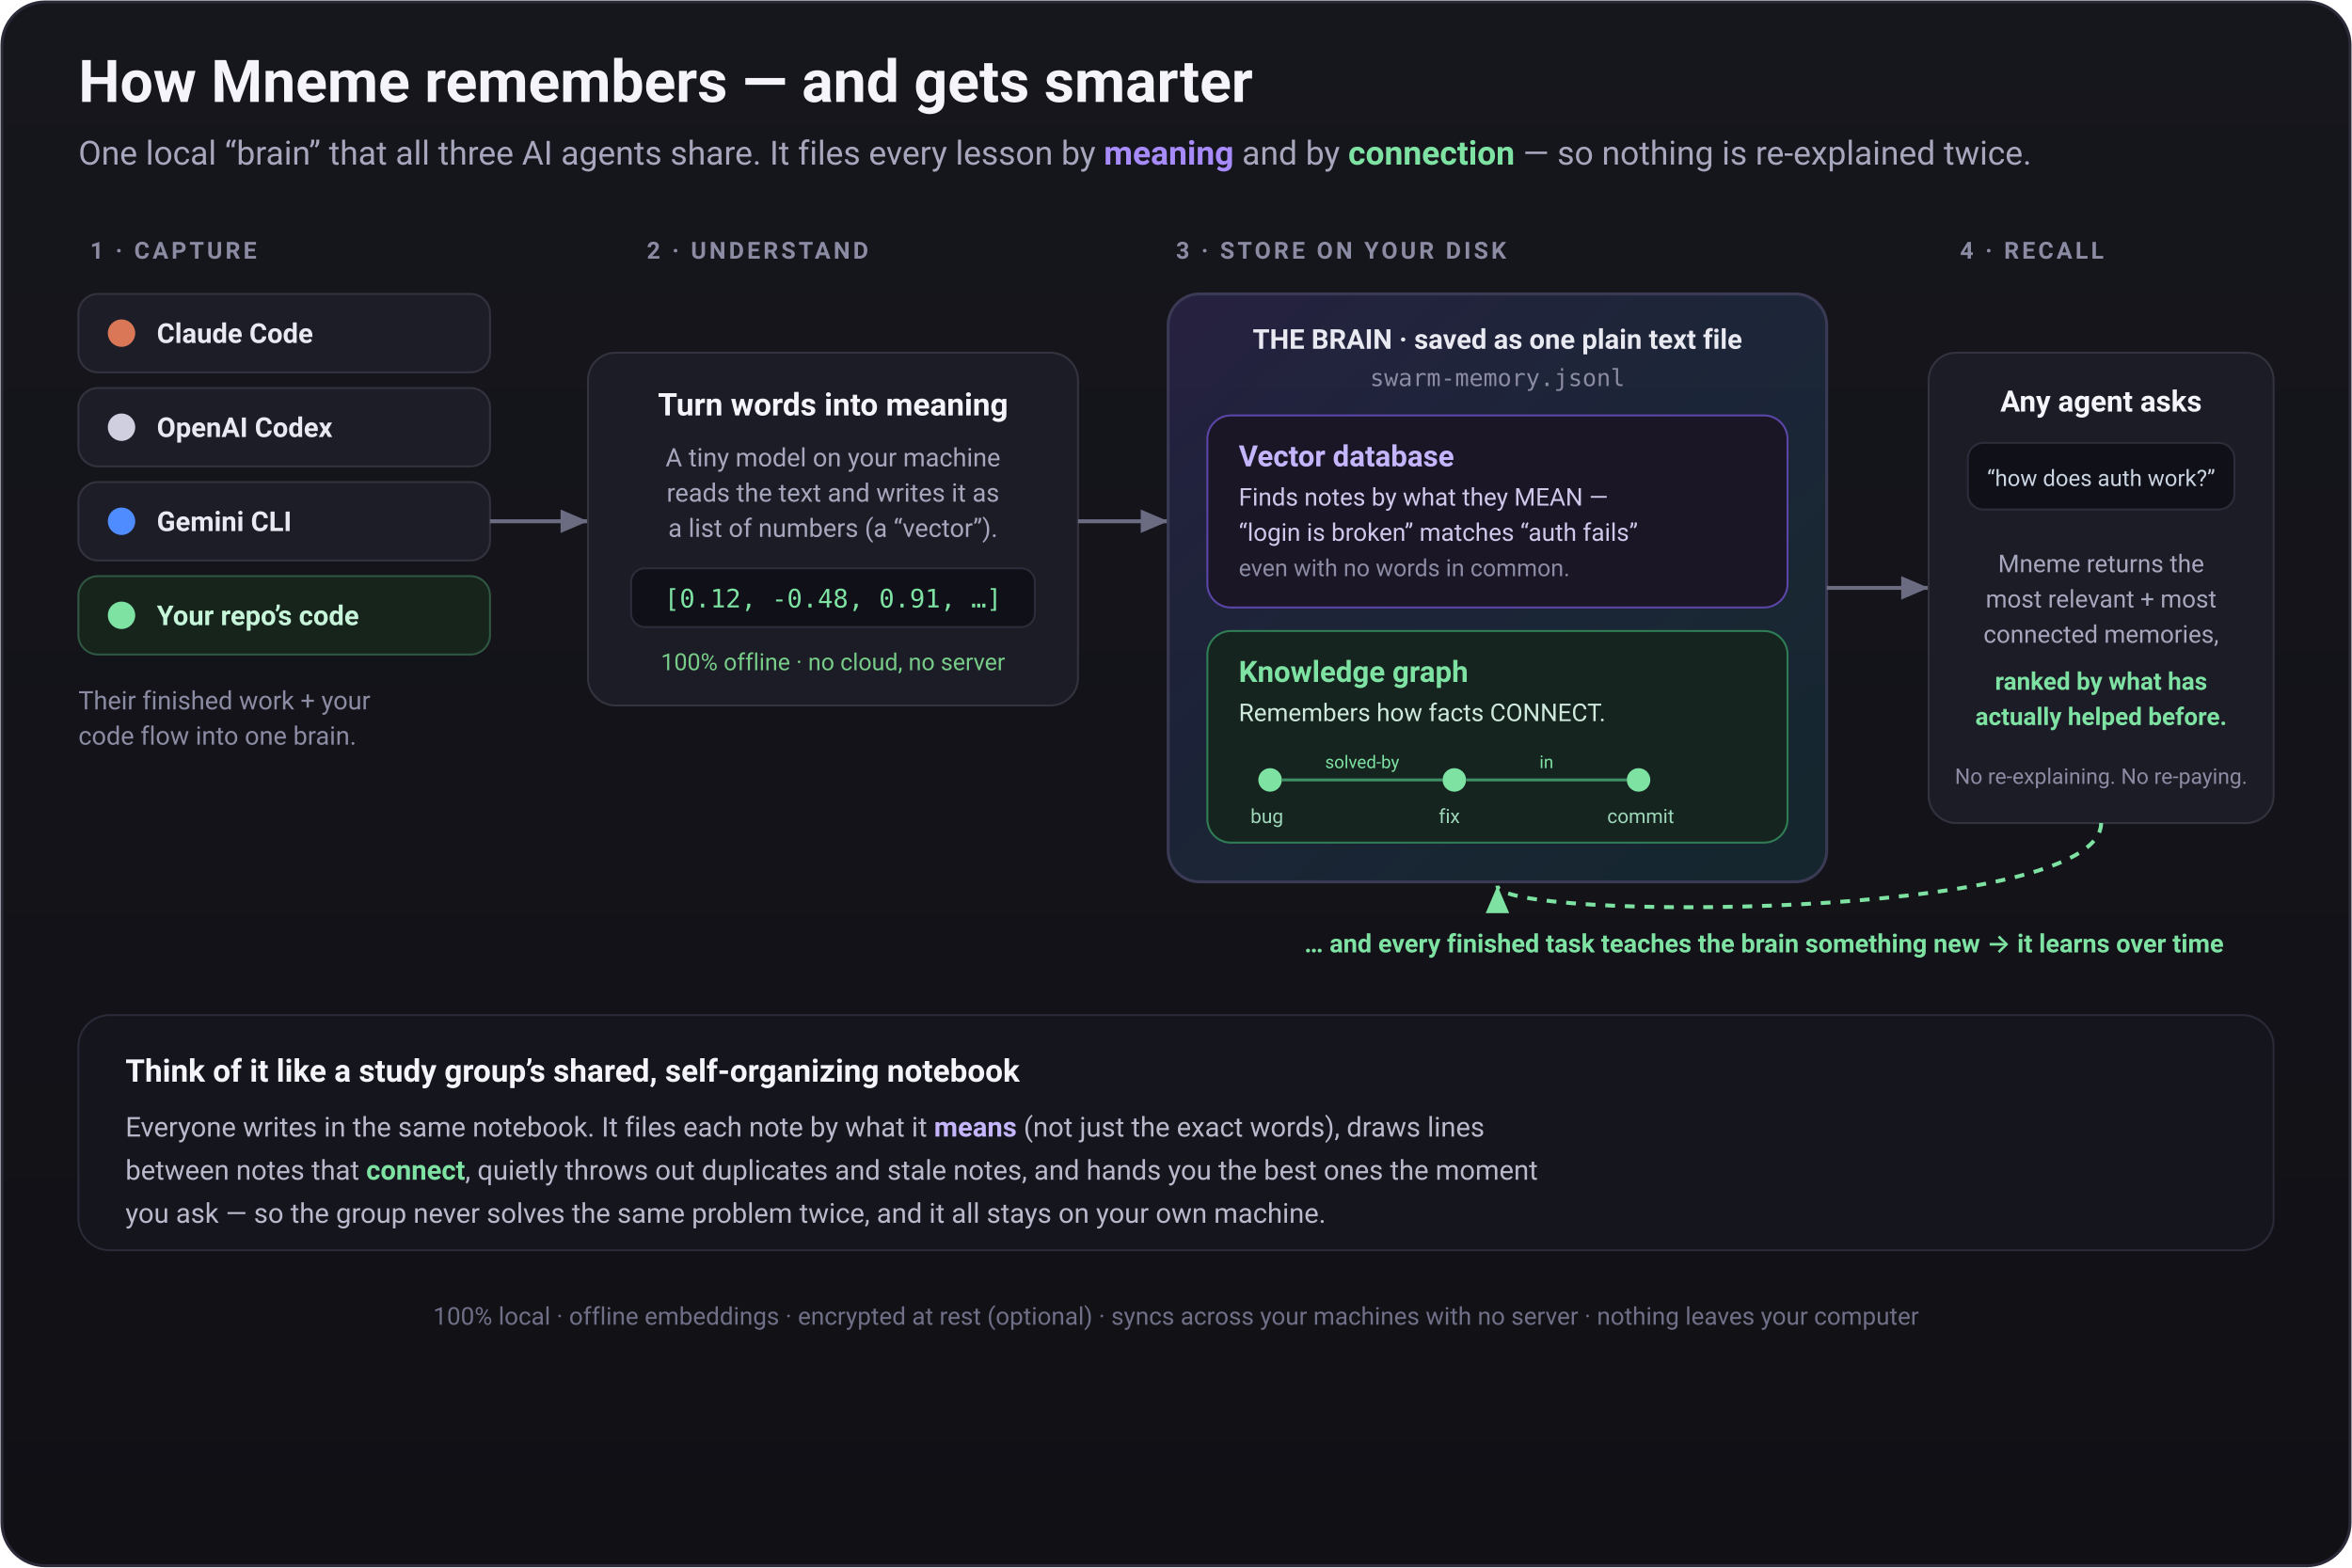
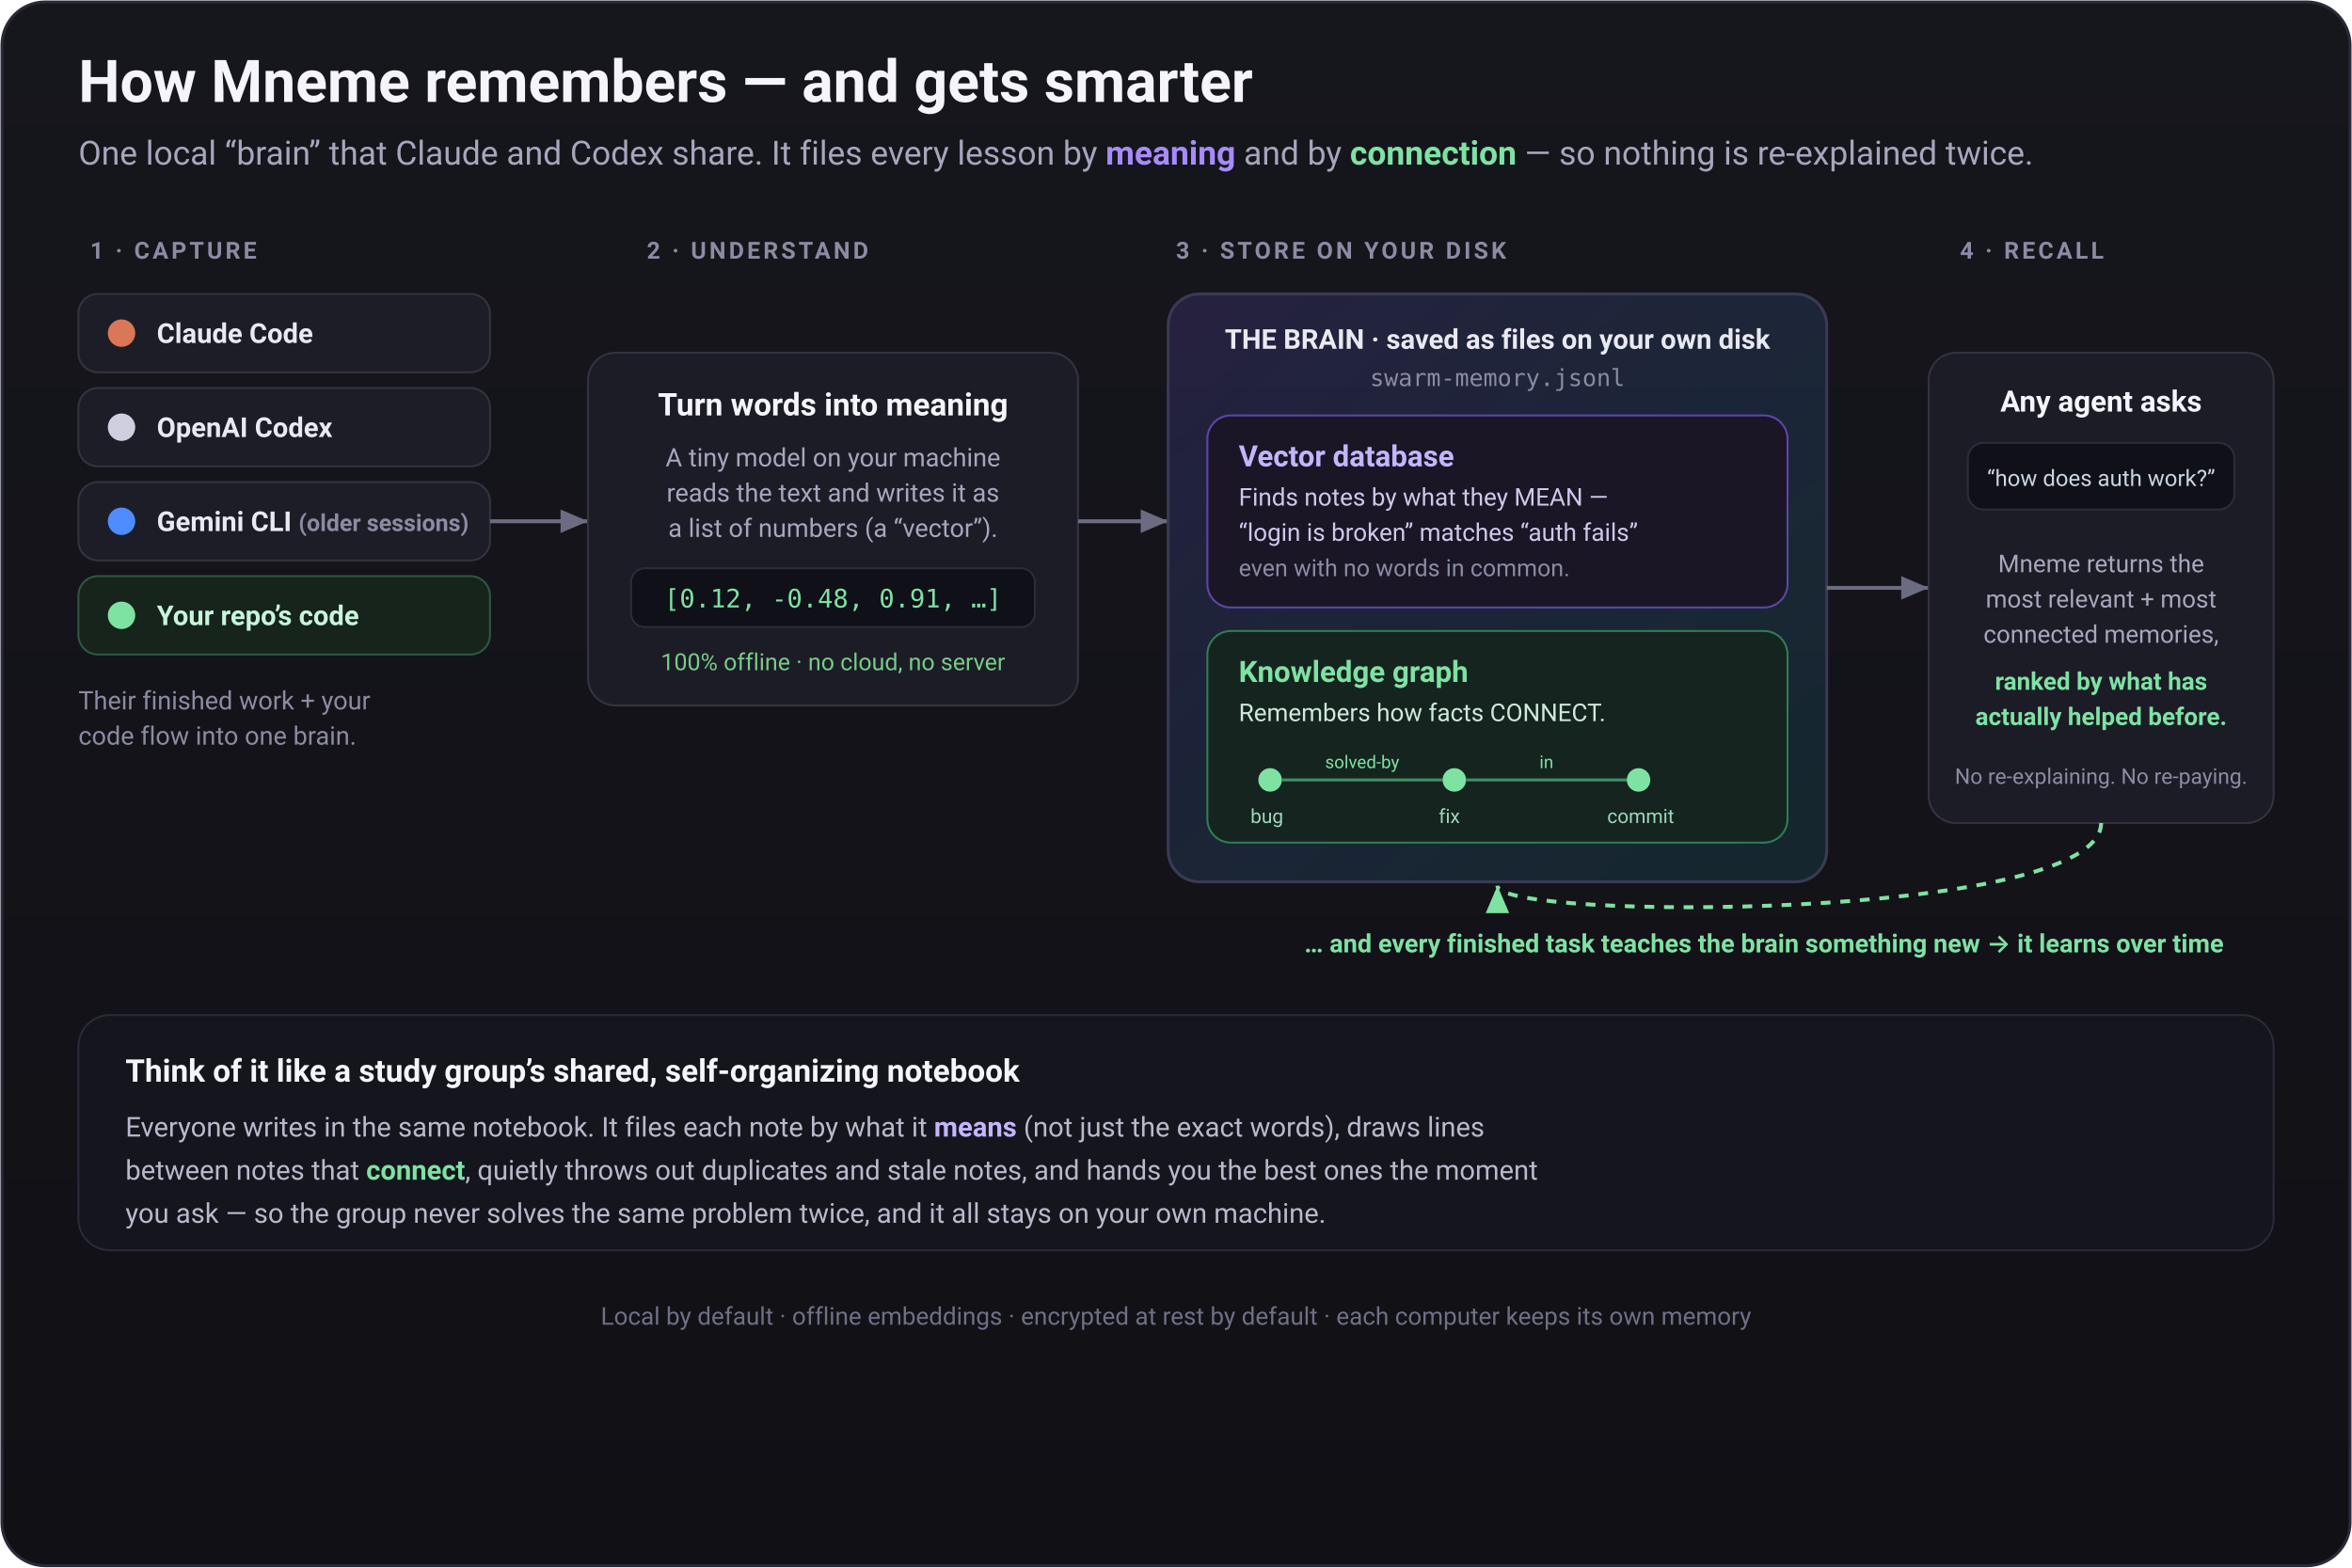
<svg xmlns="http://www.w3.org/2000/svg" viewBox="0 0 1200 800" font-family="system-ui, -apple-system, 'Segoe UI', Roboto, sans-serif" role="img" aria-label="How Mneme works: every agent's work is captured, turned into meaning, stored in a vector database and a knowledge graph on your disk, and recalled — getting smarter over time.">
  <defs>
    <linearGradient id="bg" x1="0" y1="0" x2="0" y2="1">
      <stop offset="0" stop-color="#16161d" />
      <stop offset="1" stop-color="#101015" />
    </linearGradient>
    <linearGradient id="brainGrad" x1="0" y1="0" x2="1" y2="1">
      <stop offset="0" stop-color="#7c5cff" stop-opacity="0.16" />
      <stop offset="1" stop-color="#22d3ee" stop-opacity="0.10" />
    </linearGradient>
    <marker id="arrow" markerWidth="10" markerHeight="10" refX="7" refY="3" orient="auto" markerUnits="strokeWidth">
      <path d="M0,0 L7,3 L0,6 Z" fill="#6b6b82" />
    </marker>
    <marker id="arrowG" markerWidth="10" markerHeight="10" refX="7" refY="3" orient="auto" markerUnits="strokeWidth">
      <path d="M0,0 L7,3 L0,6 Z" fill="#7ee2a3" />
    </marker>
  </defs>
  <rect x="1" y="1" width="1198" height="798" rx="22" fill="url(#bg)" stroke="#2a2a38" stroke-width="1.5" />
  <text x="40" y="52" fill="#f4f4fa" font-size="30" font-weight="700">How Mneme remembers — and gets smarter</text>
-   <text x="40" y="84" fill="#a6a6bd" font-size="17">One local “brain” that all three AI agents share. It files every lesson by <tspan fill="#a78bfa" font-weight="600">meaning</tspan> and by <tspan fill="#7ee2a3" font-weight="600">connection</tspan> — so nothing is re-explained twice.</text>
+   <text x="40" y="84" fill="#a6a6bd" font-size="17">One local “brain” that Claude and Codex share. It files every lesson by <tspan fill="#a78bfa" font-weight="600">meaning</tspan> and by <tspan fill="#7ee2a3" font-weight="600">connection</tspan> — so nothing is re-explained twice.</text>
  <g font-size="12" font-weight="700" letter-spacing="1.5">
    <text x="46" y="132" fill="#8b8ba3">1 · CAPTURE</text>
    <text x="330" y="132" fill="#8b8ba3">2 · UNDERSTAND</text>
    <text x="600" y="132" fill="#8b8ba3">3 · STORE ON YOUR DISK</text>
    <text x="1000" y="132" fill="#8b8ba3">4 · RECALL</text>
  </g>
  <g>
    <g font-size="14" font-weight="600">
      <rect x="40" y="150" width="210" height="40" rx="10" fill="#1d1d28" stroke="#33333f" />
      <circle cx="62" cy="170" r="7" fill="#d97757" />
      <text x="80" y="175" fill="#e9e9f2">Claude Code</text>
      <rect x="40" y="198" width="210" height="40" rx="10" fill="#1d1d28" stroke="#33333f" />
      <circle cx="62" cy="218" r="7" fill="#cfcfe0" />
      <text x="80" y="223" fill="#e9e9f2">OpenAI Codex</text>
      <rect x="40" y="246" width="210" height="40" rx="10" fill="#1d1d28" stroke="#33333f" />
      <circle cx="62" cy="266" r="7" fill="#4f8cff" />
-       <text x="80" y="271" fill="#e9e9f2">Gemini CLI</text>
+       <text x="80" y="271" fill="#e9e9f2">Gemini CLI <tspan fill="#8b8ba3" font-size="12">(older sessions)</tspan>
+       </text>
      <rect x="40" y="294" width="210" height="40" rx="10" fill="#16241c" stroke="#2f5741" />
      <circle cx="62" cy="314" r="7" fill="#7ee2a3" />
      <text x="80" y="319" fill="#c7f5da">Your repo’s code</text>
    </g>
    <text x="40" y="362" fill="#8b8ba3" font-size="13">Their finished work + your</text>
    <text x="40" y="380" fill="#8b8ba3" font-size="13">code flow into one brain.</text>
  </g>
  <path d="M250 266 C 280 266, 280 266, 300 266" fill="none" stroke="#6b6b82" stroke-width="2" marker-end="url(#arrow)" />
  <g>
    <rect x="300" y="180" width="250" height="180" rx="14" fill="#1c1c26" stroke="#33333f" />
    <text x="425" y="212" text-anchor="middle" fill="#f4f4fa" font-size="16" font-weight="700">Turn words into meaning</text>
    <text x="425" y="238" text-anchor="middle" fill="#a6a6bd" font-size="13">A tiny model on your machine</text>
    <text x="425" y="256" text-anchor="middle" fill="#a6a6bd" font-size="13">reads the text and writes it as</text>
    <text x="425" y="274" text-anchor="middle" fill="#a6a6bd" font-size="13">a list of numbers (a “vector”).</text>
    <rect x="322" y="290" width="206" height="30" rx="7" fill="#101018" stroke="#2c2c3a" />
    <text x="425" y="310" text-anchor="middle" fill="#7ee2a3" font-size="13" font-family="ui-monospace, monospace">[0.12, -0.48, 0.91, …]</text>
    <text x="425" y="342" text-anchor="middle" fill="#7c8" font-size="12">100% offline · no cloud, no server</text>
  </g>
  <path d="M550 266 C 575 266, 575 266, 596 266" fill="none" stroke="#6b6b82" stroke-width="2" marker-end="url(#arrow)" />
  <g>
    <rect x="596" y="150" width="336" height="300" rx="16" fill="url(#brainGrad)" stroke="#3a3a55" stroke-width="1.5" />
-     <text x="764" y="178" text-anchor="middle" fill="#e9e9f2" font-size="14" font-weight="700">THE BRAIN · saved as one plain text file</text>
+     <text x="764" y="178" text-anchor="middle" fill="#e9e9f2" font-size="14" font-weight="700">THE BRAIN · saved as files on your own disk</text>
    <text x="764" y="197" text-anchor="middle" fill="#8b8ba3" font-size="12" font-family="ui-monospace, monospace">swarm-memory.jsonl</text>
    <rect x="616" y="212" width="296" height="98" rx="12" fill="#1a1626" stroke="#5b46a8" />
    <text x="632" y="238" fill="#c4b5fd" font-size="15" font-weight="700">Vector database</text>
    <text x="632" y="258" fill="#cfc8ea" font-size="12.5">Finds notes by what they MEAN —</text>
    <text x="632" y="276" fill="#cfc8ea" font-size="12.5">“login is broken” matches “auth fails”</text>
    <text x="632" y="294" fill="#8b8ba3" font-size="12">even with no words in common.</text>
    <rect x="616" y="322" width="296" height="108" rx="12" fill="#16241f" stroke="#2f7d55" />
    <text x="632" y="348" fill="#7ee2a3" font-size="15" font-weight="700">Knowledge graph</text>
    <text x="632" y="368" fill="#cfe9dc" font-size="12.5">Remembers how facts CONNECT.</text>
    <g>
      <circle cx="648" cy="398" r="6" fill="#7ee2a3" />
      <text x="638" y="420" fill="#9fd8bb" font-size="10">bug</text>
      <line x1="654" y1="398" x2="736" y2="398" stroke="#3f8f65" stroke-width="1.5" />
      <text x="695" y="392" text-anchor="middle" fill="#7ee2a3" font-size="9">solved‑by</text>
      <circle cx="742" cy="398" r="6" fill="#7ee2a3" />
      <text x="734" y="420" fill="#9fd8bb" font-size="10">fix</text>
      <line x1="748" y1="398" x2="830" y2="398" stroke="#3f8f65" stroke-width="1.5" />
      <text x="789" y="392" text-anchor="middle" fill="#7ee2a3" font-size="9">in</text>
      <circle cx="836" cy="398" r="6" fill="#7ee2a3" />
      <text x="820" y="420" fill="#9fd8bb" font-size="10">commit</text>
    </g>
  </g>
  <path d="M932 300 C 962 300, 962 300, 984 300" fill="none" stroke="#6b6b82" stroke-width="2" marker-end="url(#arrow)" />
  <g>
    <rect x="984" y="180" width="176" height="240" rx="14" fill="#1c1c26" stroke="#33333f" />
    <text x="1072" y="210" text-anchor="middle" fill="#f4f4fa" font-size="15" font-weight="700">Any agent asks</text>
    <rect x="1004" y="226" width="136" height="34" rx="8" fill="#101018" stroke="#2c2c3a" />
    <text x="1072" y="248" text-anchor="middle" fill="#cbd5e1" font-size="11.5">“how does auth work?”</text>
    <text x="1072" y="292" text-anchor="middle" fill="#a6a6bd" font-size="12.5">Mneme returns the</text>
    <text x="1072" y="310" text-anchor="middle" fill="#a6a6bd" font-size="12.5">most relevant + most</text>
    <text x="1072" y="328" text-anchor="middle" fill="#a6a6bd" font-size="12.5">connected memories,</text>
    <text x="1072" y="352" text-anchor="middle" fill="#7ee2a3" font-size="12.5" font-weight="600">ranked by what has</text>
    <text x="1072" y="370" text-anchor="middle" fill="#7ee2a3" font-size="12.5" font-weight="600">actually helped before.</text>
    <text x="1072" y="400" text-anchor="middle" fill="#8b8ba3" font-size="11">No re-explaining. No re-paying.</text>
  </g>
  <path d="M1072 420 C 1072 470, 764 470, 764 452" fill="none" stroke="#7ee2a3" stroke-width="2" stroke-dasharray="5 5" marker-end="url(#arrowG)" />
  <text x="900" y="486" text-anchor="middle" fill="#7ee2a3" font-size="13" font-weight="600">… and every finished task teaches the brain something new → it learns over time</text>
  <rect x="40" y="518" width="1120" height="120" rx="16" fill="#15151d" stroke="#2a2a38" />
  <text x="64" y="552" fill="#f4f4fa" font-size="16" font-weight="700">Think of it like a study group’s shared, self-organizing notebook</text>
  <text x="64" y="580" fill="#b9b9cc" font-size="14">Everyone writes in the same notebook. It files each note by what it <tspan fill="#c4b5fd" font-weight="600">means</tspan> (not just the exact words), draws lines</text>
  <text x="64" y="602" fill="#b9b9cc" font-size="14">between notes that <tspan fill="#7ee2a3" font-weight="600">connect</tspan>, quietly throws out duplicates and stale notes, and hands you the best ones the moment</text>
  <text x="64" y="624" fill="#b9b9cc" font-size="14">you ask — so the group never solves the same problem twice, and it all stays on your own machine.</text>
-   <text x="600" y="676" text-anchor="middle" fill="#6f6f88" font-size="12.5">100% local · offline embeddings · encrypted at rest (optional) · syncs across your machines with no server · nothing leaves your computer</text>
+   <text x="600" y="676" text-anchor="middle" fill="#6f6f88" font-size="12.5">Local by default · offline embeddings · encrypted at rest by default · each computer keeps its own memory</text>
</svg>
